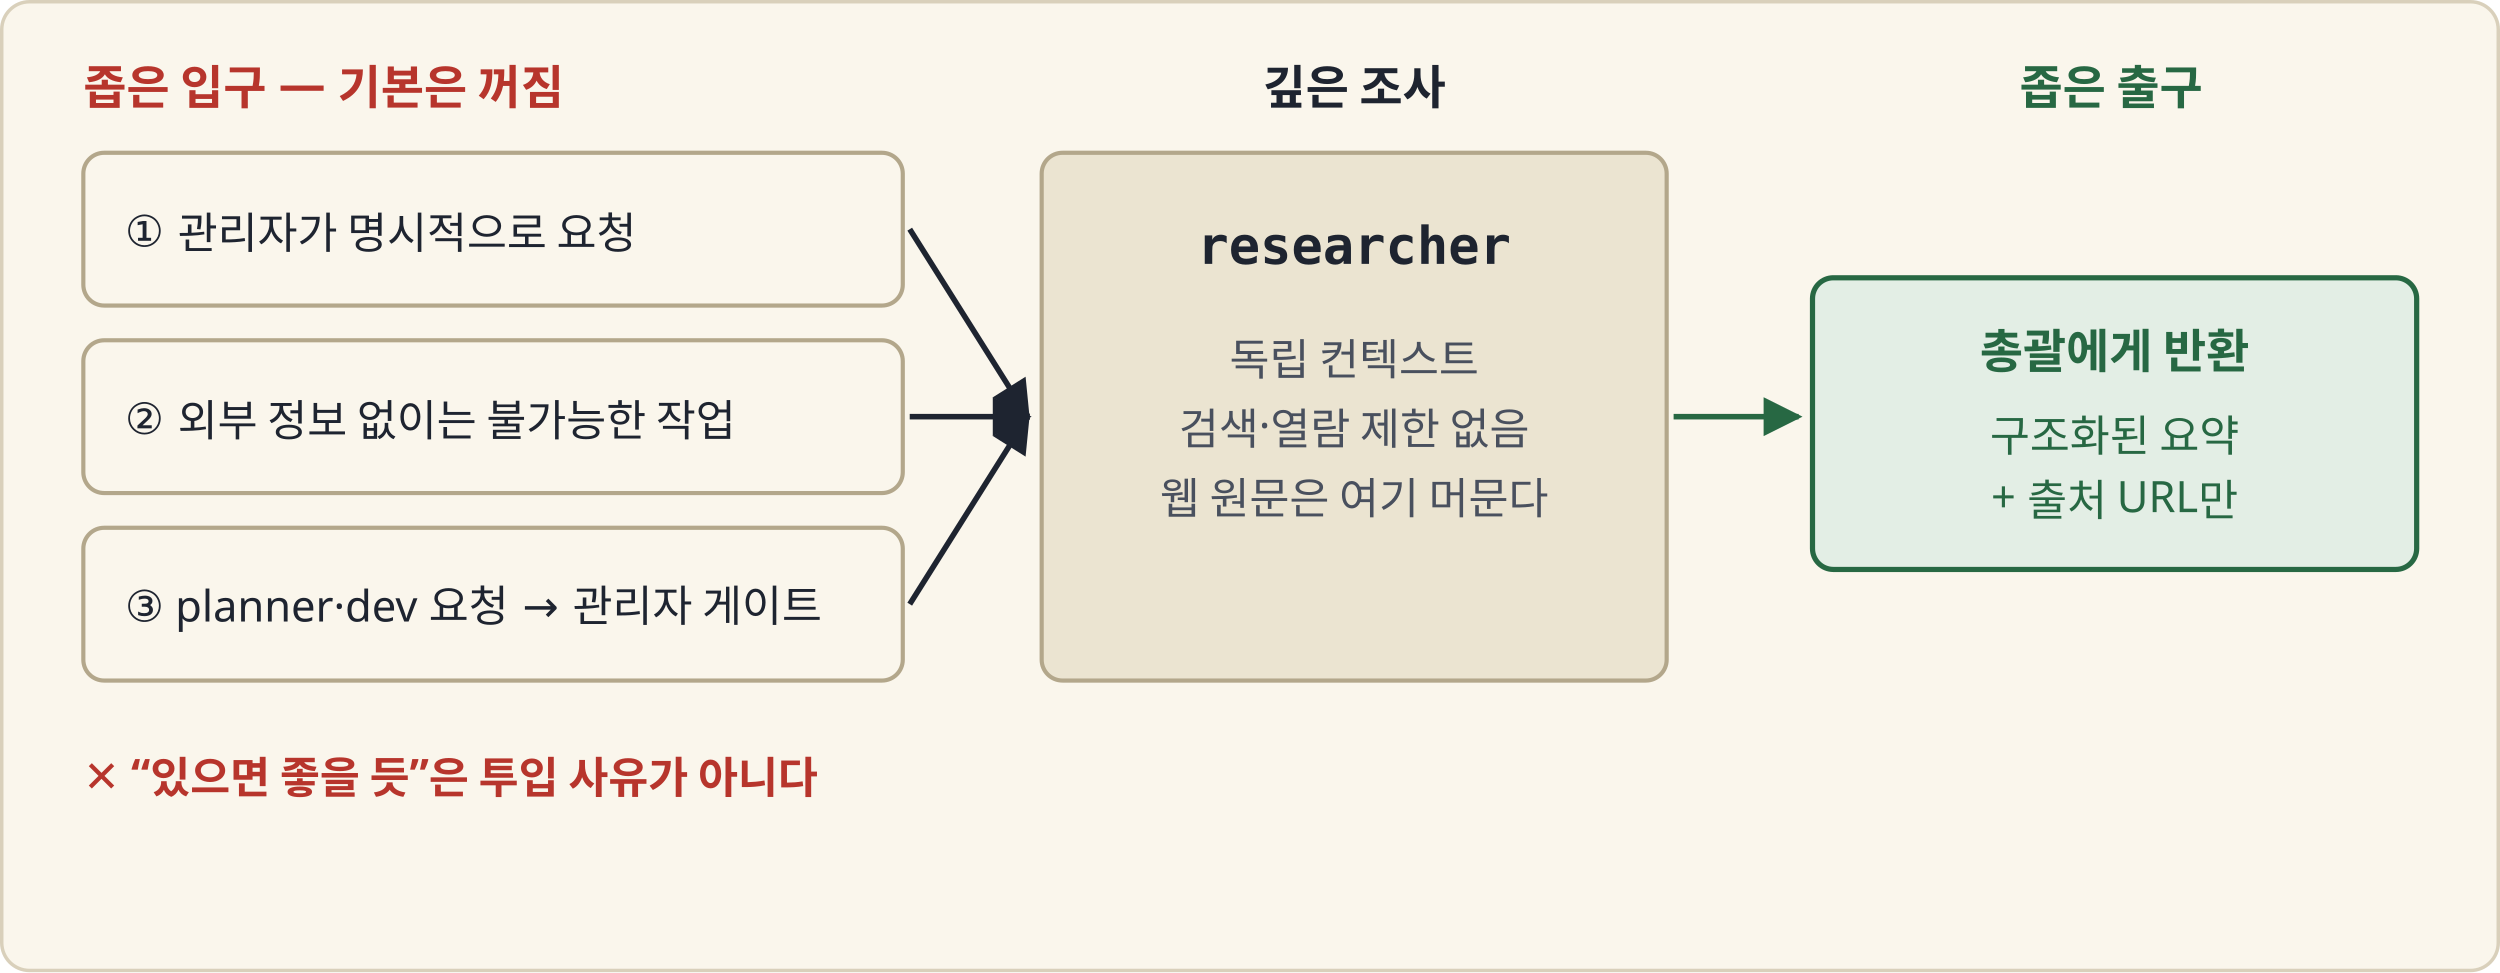
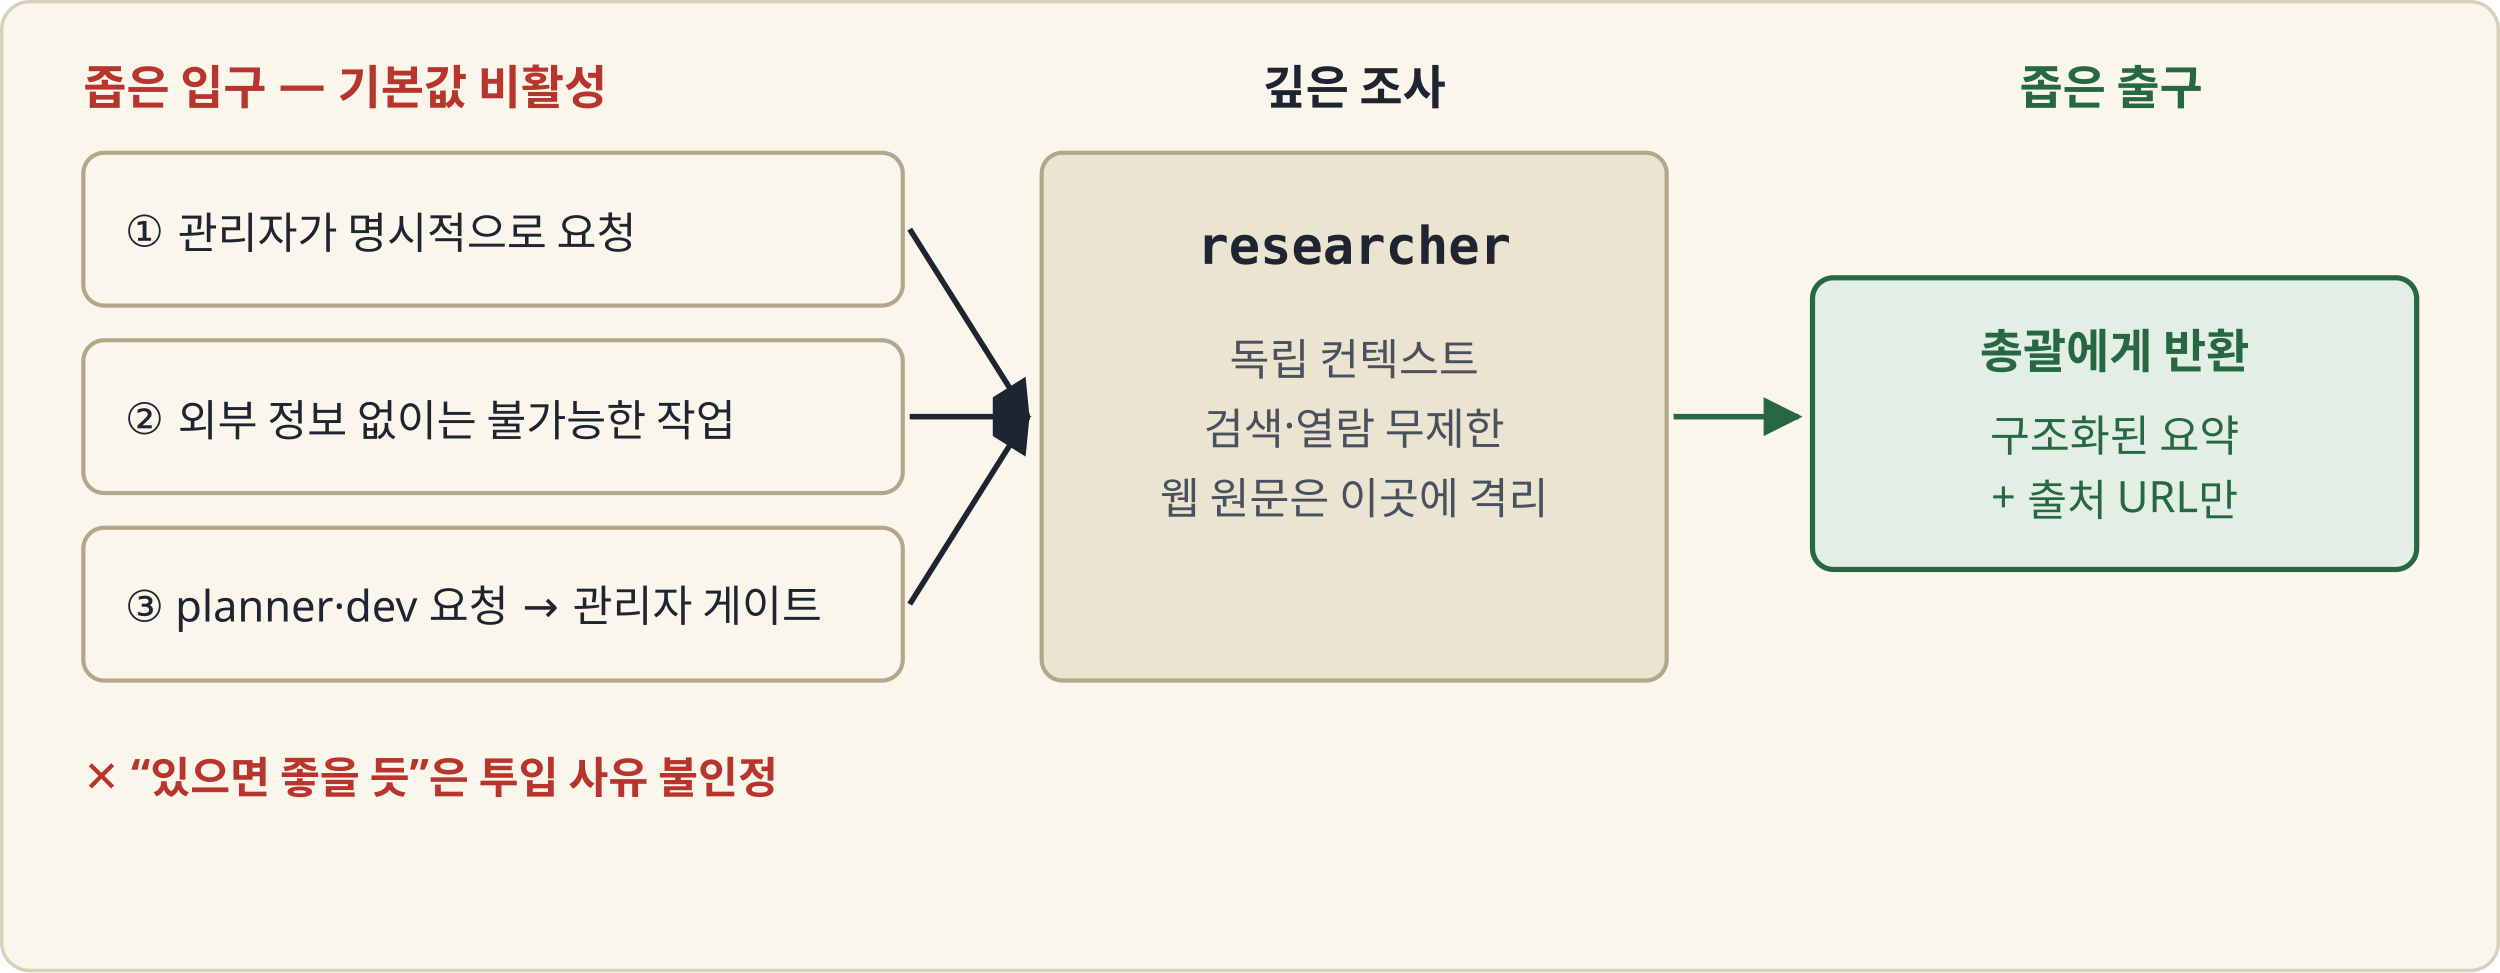
<svg xmlns="http://www.w3.org/2000/svg" viewBox="0 0 720 280" width="720" height="280" role="img" aria-label="researcher 투입 구조: 좁은 입구, 깊은 조사, 좁은 출구">
  <defs>
    <marker id="a-ink" viewBox="0 0 10 10" refX="9" refY="5" markerWidth="7" markerHeight="7" orient="auto-start-reverse">
      <path d="M0,0 L10,5 L0,10 z" fill="#1e2430" />
    </marker>
    <marker id="a-seal" viewBox="0 0 10 10" refX="9" refY="5" markerWidth="7" markerHeight="7" orient="auto-start-reverse">
      <path d="M0,0 L10,5 L0,10 z" fill="#b7352c" />
    </marker>
    <marker id="a-live" viewBox="0 0 10 10" refX="9" refY="5" markerWidth="7" markerHeight="7" orient="auto-start-reverse">
      <path d="M0,0 L10,5 L0,10 z" fill="#276843" />
    </marker>
    <marker id="a-faint" viewBox="0 0 10 10" refX="9" refY="5" markerWidth="7" markerHeight="7" orient="auto-start-reverse">
      <path d="M0,0 L10,5 L0,10 z" fill="#6b655a" />
    </marker>
  </defs>
  <rect x="0.5" y="0.5" width="719" height="279" rx="8" fill="#faf6ec" stroke="#d9d0bb" />
-   <text x="24" y="30.0" font-family="Pretendard, &quot;Apple SD Gothic Neo&quot;, &quot;Malgun Gothic&quot;, &quot;Noto Sans KR&quot;, sans-serif" font-size="13.5" fill="#b7352c" font-weight="700" text-anchor="start">좁은 입구 — 기본은 꺼짐</text>
+   <text x="24" y="30.0" font-family="Pretendard, &quot;Apple SD Gothic Neo&quot;, &quot;Malgun Gothic&quot;, &quot;Noto Sans KR&quot;, sans-serif" font-size="13.5" fill="#b7352c" font-weight="700" text-anchor="start">좁은 입구 — 기본값 비활성</text>
  <rect x="24" y="44" width="236" height="44" rx="6" fill="#faf6ec" stroke="#b3a78b" stroke-width="1.2" />
  <text x="36" y="71.0" font-family="Pretendard, &quot;Apple SD Gothic Neo&quot;, &quot;Malgun Gothic&quot;, &quot;Noto Sans KR&quot;, sans-serif" font-size="12.5" fill="#1e2430" font-weight="500" text-anchor="start">① 관리자가 명시적으로 요청</text>
  <line x1="262" y1="66" x2="296" y2="120" stroke="#1e2430" stroke-width="1.6" marker-end="url(#a-ink)" />
  <rect x="24" y="98" width="236" height="44" rx="6" fill="#faf6ec" stroke="#b3a78b" stroke-width="1.2" />
  <text x="36" y="125.0" font-family="Pretendard, &quot;Apple SD Gothic Neo&quot;, &quot;Malgun Gothic&quot;, &quot;Noto Sans KR&quot;, sans-serif" font-size="12.5" fill="#1e2430" font-weight="500" text-anchor="start">② 외부 정보 없이는 불가능한 작업</text>
  <line x1="262" y1="120" x2="296" y2="120" stroke="#1e2430" stroke-width="1.6" marker-end="url(#a-ink)" />
  <rect x="24" y="152" width="236" height="44" rx="6" fill="#faf6ec" stroke="#b3a78b" stroke-width="1.2" />
  <text x="36" y="179.0" font-family="Pretendard, &quot;Apple SD Gothic Neo&quot;, &quot;Malgun Gothic&quot;, &quot;Noto Sans KR&quot;, sans-serif" font-size="12.5" fill="#1e2430" font-weight="500" text-anchor="start">③ planner·dev 요청 → 관리자 게이트</text>
  <line x1="262" y1="174" x2="296" y2="120" stroke="#1e2430" stroke-width="1.6" marker-end="url(#a-ink)" />
-   <text x="24" y="228.0" font-family="Pretendard, &quot;Apple SD Gothic Neo&quot;, &quot;Malgun Gothic&quot;, &quot;Noto Sans KR&quot;, sans-serif" font-size="12.5" fill="#b7352c" font-weight="600" text-anchor="start">✕ “있으면 좋을 듯”은 투입 사유가 아니다</text>
+   <text x="24" y="228.0" font-family="Pretendard, &quot;Apple SD Gothic Neo&quot;, &quot;Malgun Gothic&quot;, &quot;Noto Sans KR&quot;, sans-serif" font-size="12.5" fill="#b7352c" font-weight="600" text-anchor="start">✕ “있으면 좋을 듯”은 투입 사유 불인정</text>
  <text x="390" y="30.0" font-family="Pretendard, &quot;Apple SD Gothic Neo&quot;, &quot;Malgun Gothic&quot;, &quot;Noto Sans KR&quot;, sans-serif" font-size="13.5" fill="#1e2430" font-weight="700" text-anchor="middle">깊은 조사</text>
  <rect x="300" y="44" width="180" height="152" rx="6" fill="#ebe4d1" stroke="#b3a78b" stroke-width="1.2" />
  <text x="390" y="76.0" font-family="ui-monospace, &quot;SF Mono&quot;, Consolas, &quot;D2Coding&quot;, monospace" font-size="15" fill="#1e2430" font-weight="700" text-anchor="middle">researcher</text>
  <text x="390" y="108.0" font-family="Pretendard, &quot;Apple SD Gothic Neo&quot;, &quot;Malgun Gothic&quot;, &quot;Noto Sans KR&quot;, sans-serif" font-size="12.5" fill="#49505e" font-weight="500" text-anchor="middle">독립 컨텍스트</text>
-   <text x="390" y="128.0" font-family="Pretendard, &quot;Apple SD Gothic Neo&quot;, &quot;Malgun Gothic&quot;, &quot;Noto Sans KR&quot;, sans-serif" font-size="12.5" fill="#49505e" font-weight="500" text-anchor="middle">검색·열람 제한 없음</text>
-   <text x="390" y="148.0" font-family="Pretendard, &quot;Apple SD Gothic Neo&quot;, &quot;Malgun Gothic&quot;, &quot;Noto Sans KR&quot;, sans-serif" font-size="12.5" fill="#49505e" font-weight="500" text-anchor="middle">웹 원문은 여기 머문다</text>
+   <text x="390" y="128.0" font-family="Pretendard, &quot;Apple SD Gothic Neo&quot;, &quot;Malgun Gothic&quot;, &quot;Noto Sans KR&quot;, sans-serif" font-size="12.5" fill="#49505e" font-weight="500" text-anchor="middle">검색·열람 무제한</text>
+   <text x="390" y="148.0" font-family="Pretendard, &quot;Apple SD Gothic Neo&quot;, &quot;Malgun Gothic&quot;, &quot;Noto Sans KR&quot;, sans-serif" font-size="12.5" fill="#49505e" font-weight="500" text-anchor="middle">웹 원문은 이곳에 격리</text>
  <text x="608" y="30.0" font-family="Pretendard, &quot;Apple SD Gothic Neo&quot;, &quot;Malgun Gothic&quot;, &quot;Noto Sans KR&quot;, sans-serif" font-size="13.5" fill="#276843" font-weight="700" text-anchor="middle">좁은 출구</text>
  <line x1="482" y1="120" x2="518" y2="120" stroke="#276843" stroke-width="1.6" marker-end="url(#a-live)" />
  <rect x="522" y="80" width="174" height="84" rx="6" fill="#e3eee5" stroke="#276843" stroke-width="1.5" />
  <text x="609" y="106.0" font-family="Pretendard, &quot;Apple SD Gothic Neo&quot;, &quot;Malgun Gothic&quot;, &quot;Noto Sans KR&quot;, sans-serif" font-size="13.5" fill="#276843" font-weight="700" text-anchor="middle">총괄에게 반환</text>
  <text x="609" y="130.0" font-family="Pretendard, &quot;Apple SD Gothic Neo&quot;, &quot;Malgun Gothic&quot;, &quot;Noto Sans KR&quot;, sans-serif" font-size="12.5" fill="#276843" font-weight="500" text-anchor="middle">구조화된 요약</text>
  <text x="609" y="147.5" font-family="Pretendard, &quot;Apple SD Gothic Neo&quot;, &quot;Malgun Gothic&quot;, &quot;Noto Sans KR&quot;, sans-serif" font-size="12.5" fill="#276843" font-weight="500" text-anchor="middle">+ 출처 URL만</text>
</svg>
